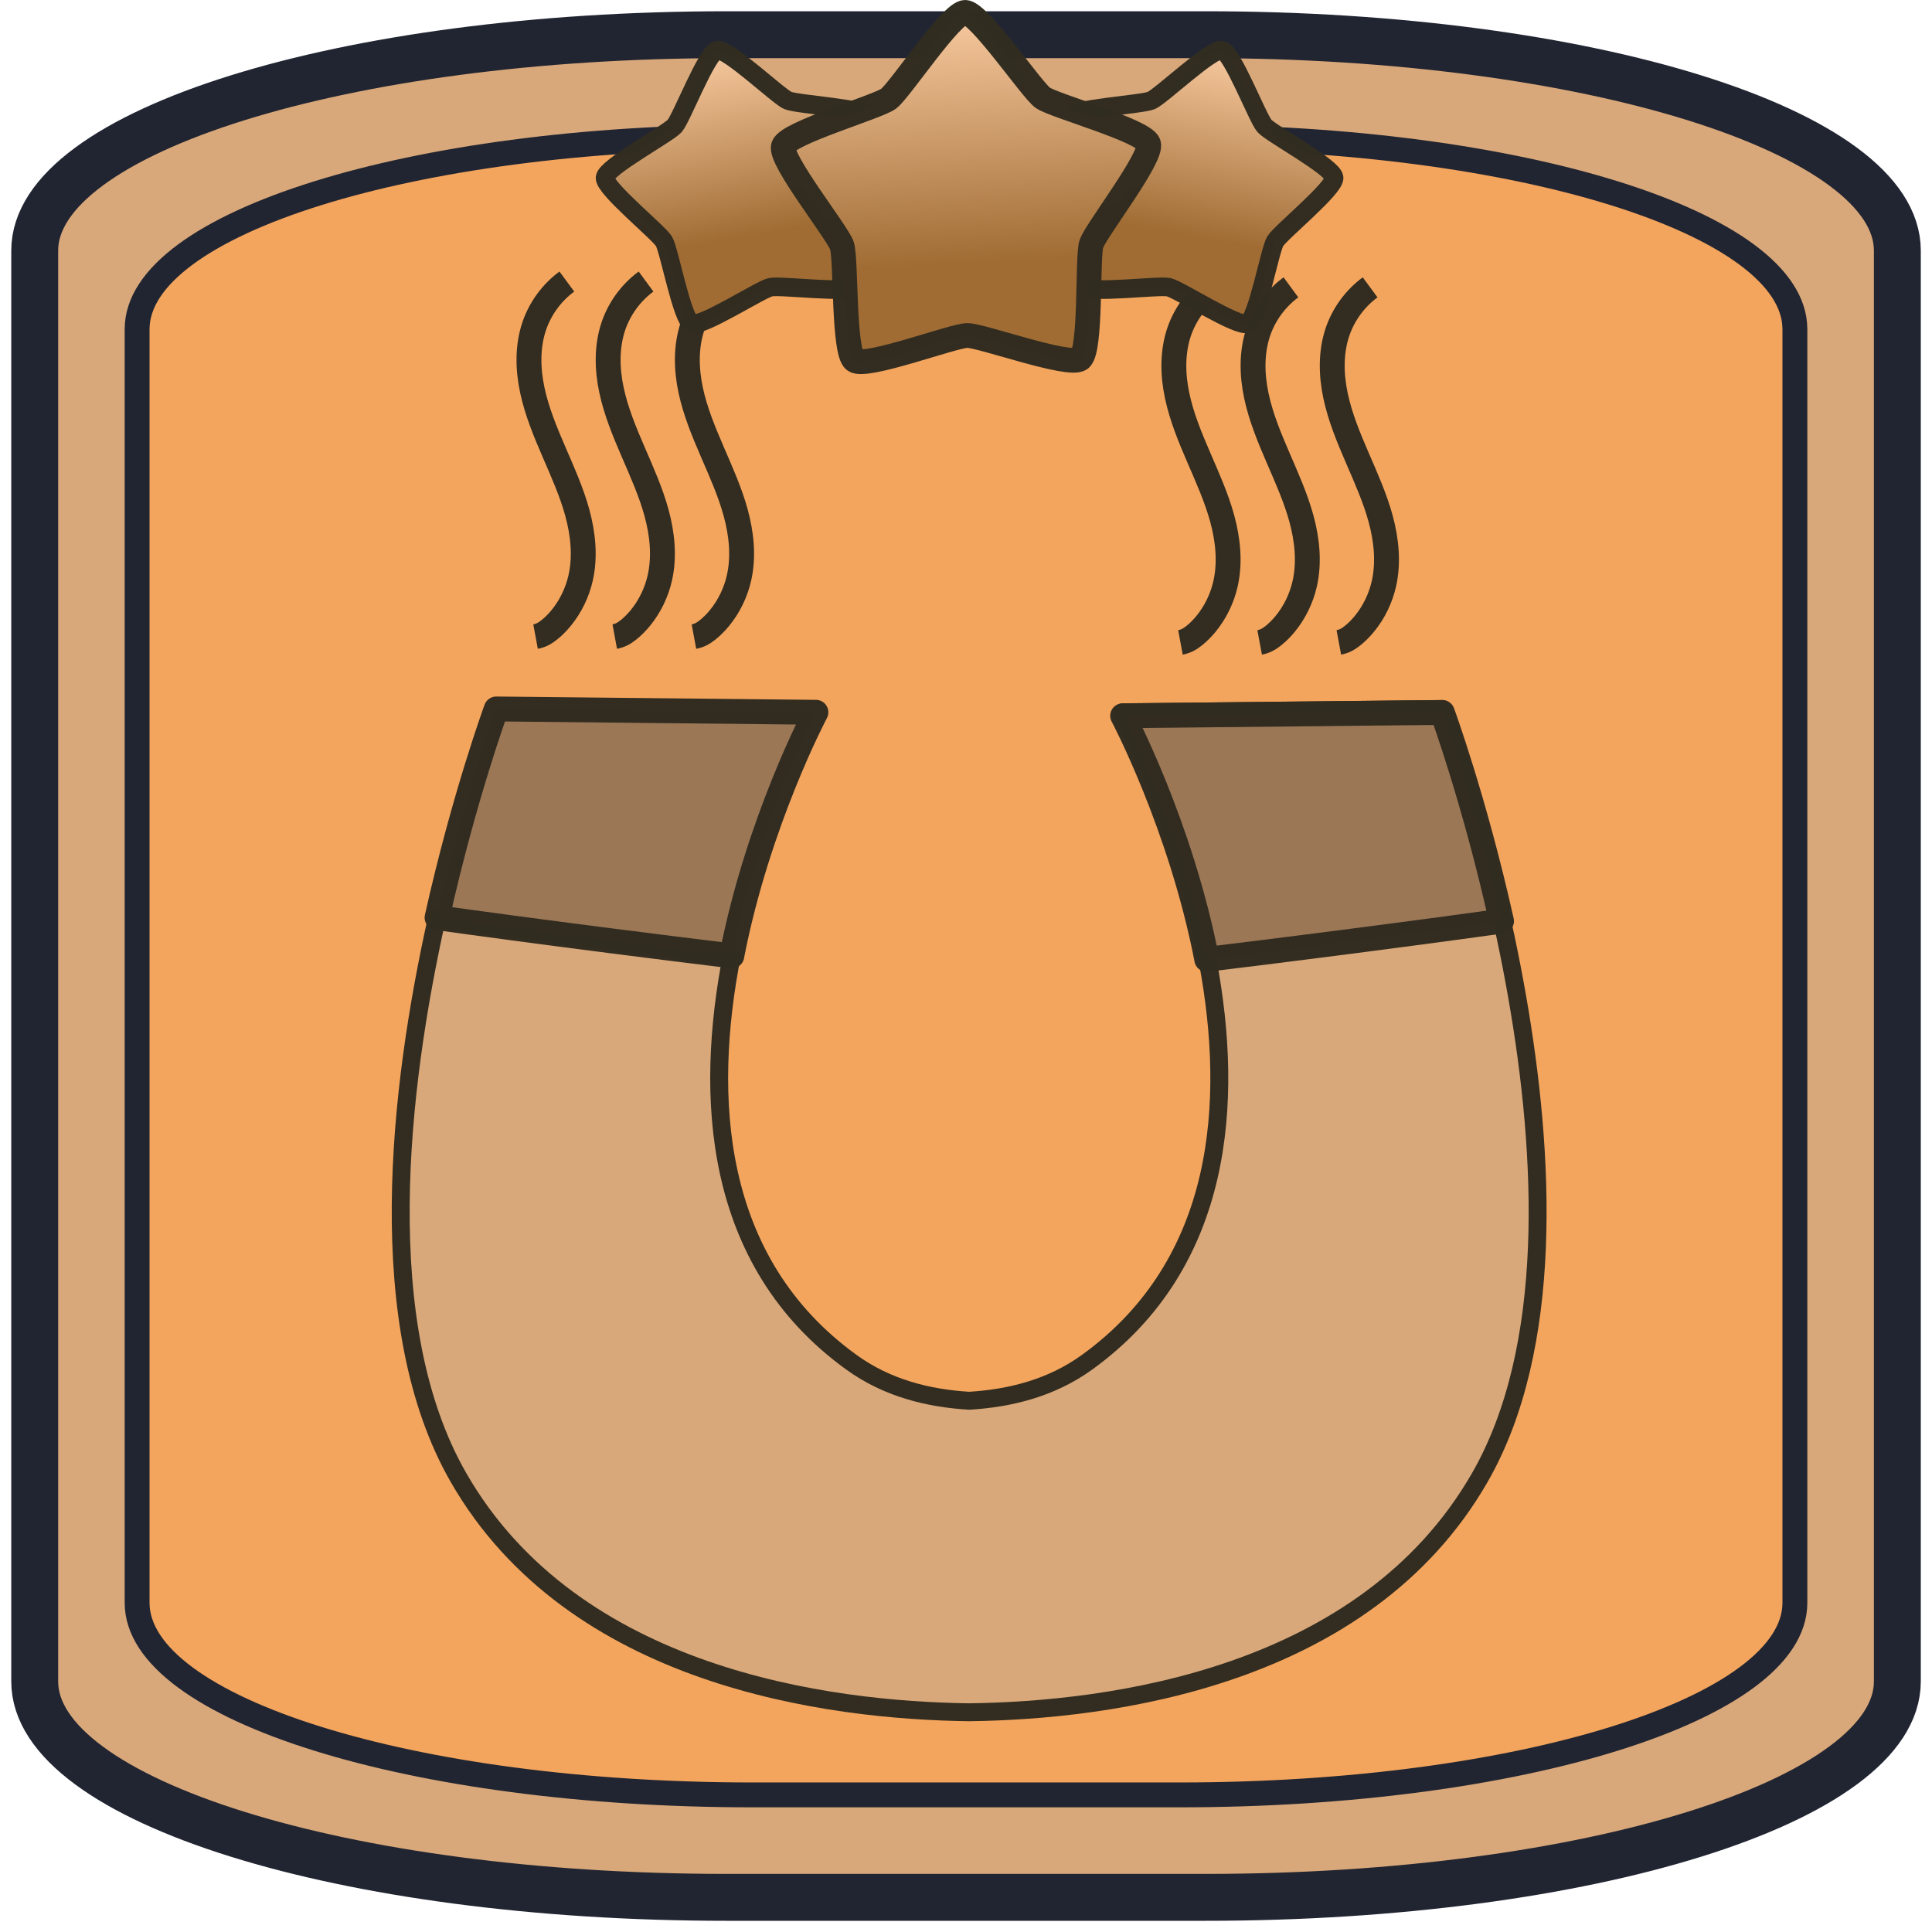
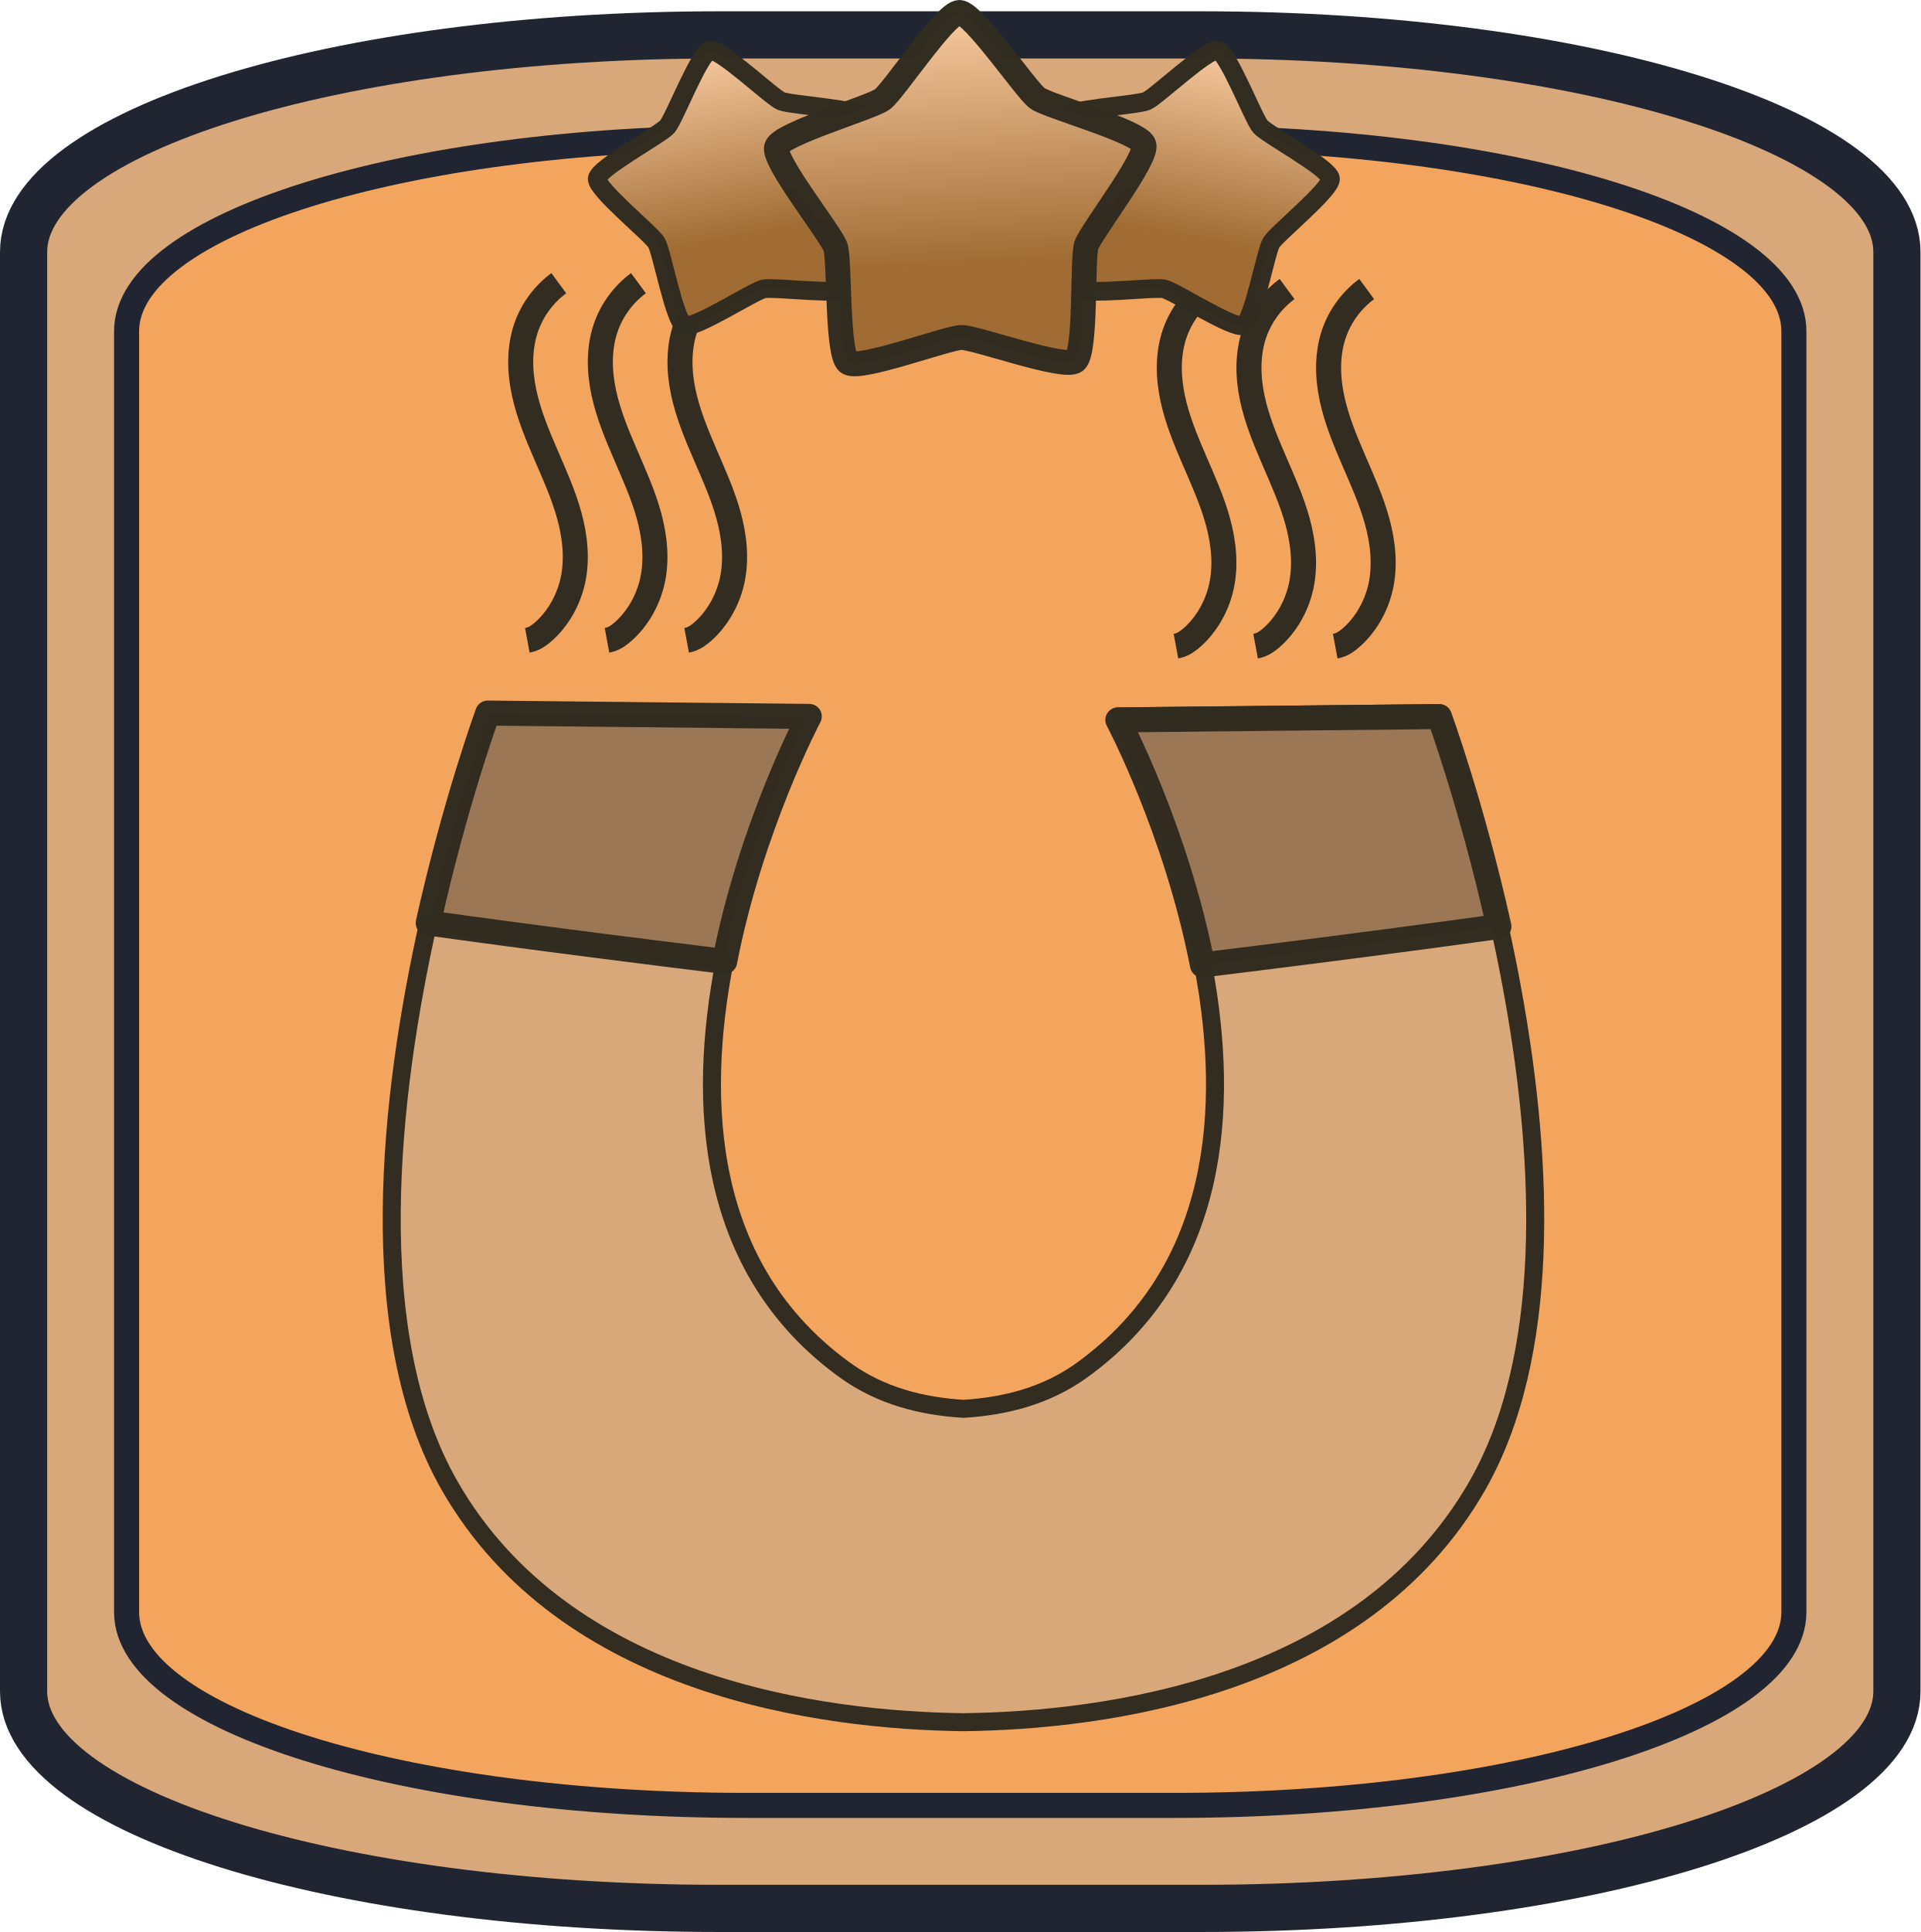
- <svg xmlns="http://www.w3.org/2000/svg" xmlns:xlink="http://www.w3.org/1999/xlink" width="130" height="130" viewBox="0 0 34.396 34.396" version="1.1" id="svg1">
+ <svg xmlns="http://www.w3.org/2000/svg" xmlns:xlink="http://www.w3.org/1999/xlink" width="200" height="201.177" viewBox="0 0 52.917 53.228" version="1.1" id="svg1">
  <defs id="defs1">
    <linearGradient xlink:href="#linearGradient33" id="linearGradient34" x1="9.158" y1="0.654" x2="9.524" y2="7.639" gradientUnits="userSpaceOnUse" />
    <linearGradient id="linearGradient33">
      <stop style="stop-color:#ffd1a8;stop-opacity:1;" offset="0" id="stop33" />
      <stop style="stop-color:#a06c34;stop-opacity:1;" offset="0.696" id="stop34" />
    </linearGradient>
    <linearGradient xlink:href="#linearGradient33" id="linearGradient34-5" x1="9.158" y1="0.654" x2="9.524" y2="7.639" gradientUnits="userSpaceOnUse" />
    <linearGradient xlink:href="#linearGradient33" id="linearGradient34-5-6" x1="9.158" y1="0.654" x2="9.524" y2="7.639" gradientUnits="userSpaceOnUse" />
  </defs>
-   <g id="layer1">
-     <rect style="fill:#d9a87a;stroke:#212532;stroke-width:0.835;stroke-linejoin:round;stroke-miterlimit:8.2;stroke-opacity:0.996;stroke-dasharray:none;fill-opacity:1" id="rect1" width="33.161" height="33.161" x="0.618" y="0.618" ry="3.843" rx="12.308" />
-     <rect style="fill:#f4a55d;stroke:#212532;stroke-width:0.443;stroke-linejoin:round;stroke-miterlimit:8.2;stroke-dasharray:none;stroke-opacity:0.996;fill-opacity:1" id="rect1-8" width="29.514" height="29.514" x="2.441" y="2.441" ry="3.42" rx="10.954" />
-     <path d="m 13.028,17.018 c -0.628,-0.076 -1.381,-0.17 -2.193,-0.274 -1.232,-0.158 -2.328,-0.305 -3.055,-0.407 -0.678,3.039 -1.172,7.261 0.383,9.969 2.048,3.565 6.585,4.146 9.092,4.178 2.507,-0.032 7.042,-0.613 9.09,-4.178 2.658,-4.628 -0.668,-13.683 -0.668,-13.683 l -5.691,0.059 c 0,0 4.268,8.033 -0.635,11.572 -0.636,0.459 -1.368,0.64 -2.096,0.684 -0.728,-0.044 -1.459,-0.224 -2.095,-0.684 -2.492,-1.799 -2.614,-4.759 -2.133,-7.235 z" style="fill:#d9a87a;stroke:#322d21;stroke-width:0.319;stroke-linejoin:round;stroke-miterlimit:8.2;stroke-opacity:0.996" id="path5" />
-     <path d="m 13.028,17.018 c 0.466,-2.395 1.498,-4.337 1.498,-4.337 l -5.691,-0.059 c 0,0 -0.573,1.559 -1.054,3.715 0.726,0.102 1.823,0.249 3.055,0.407 0.811,0.104 1.565,0.198 2.193,0.274 z" style="fill:#9b7756;fill-opacity:1;stroke:#322d21;stroke-width:0.443;stroke-linejoin:round;stroke-miterlimit:8.2;stroke-opacity:0.996" id="path6" />
-     <path d="m 21.485,17.08 c -0.466,-2.395 -1.498,-4.337 -1.498,-4.337 l 5.691,-0.059 c 0,0 0.573,1.559 1.054,3.715 -0.726,0.102 -1.823,0.249 -3.055,0.407 -0.811,0.104 -1.565,0.198 -2.193,0.274 z" style="fill:#9b7756;fill-opacity:1;stroke:#322d21;stroke-width:0.443;stroke-linejoin:round;stroke-miterlimit:8.2;stroke-opacity:0.996" id="path6-6" />
-     <path style="fill:#9b7756;fill-opacity:0;stroke:#322d21;stroke-width:0.443;stroke-linejoin:round;stroke-miterlimit:8.2;stroke-opacity:0.996" d="m 11.14,4.262 c -0.265,0.195 -0.469,0.472 -0.577,0.782 -0.127,0.367 -0.119,0.771 -0.038,1.151 0.081,0.38 0.231,0.741 0.385,1.098 0.154,0.357 0.315,0.713 0.417,1.087 0.102,0.375 0.144,0.773 0.06,1.153 -0.059,0.263 -0.179,0.513 -0.35,0.721 -0.062,0.075 -0.13,0.145 -0.206,0.206 -0.039,0.031 -0.079,0.06 -0.124,0.082 -0.039,0.019 -0.081,0.033 -0.124,0.041" id="path8" transform="translate(-1.048306,0.7503996)" />
-     <path style="fill:#9b7756;fill-opacity:0;stroke:#322d21;stroke-width:0.443;stroke-linejoin:round;stroke-miterlimit:8.2;stroke-opacity:0.996" d="m 11.14,4.262 c -0.265,0.195 -0.469,0.472 -0.577,0.782 -0.127,0.367 -0.119,0.771 -0.038,1.151 0.081,0.38 0.231,0.741 0.385,1.098 0.154,0.357 0.315,0.713 0.417,1.087 0.102,0.375 0.144,0.773 0.06,1.153 -0.059,0.263 -0.179,0.513 -0.35,0.721 -0.062,0.075 -0.13,0.145 -0.206,0.206 -0.039,0.031 -0.079,0.06 -0.124,0.082 -0.039,0.019 -0.081,0.033 -0.124,0.041" id="path8-4" transform="translate(0.3615212,0.7503996)" />
-     <path style="fill:#9b7756;fill-opacity:0;stroke:#322d21;stroke-width:0.443;stroke-linejoin:round;stroke-miterlimit:8.2;stroke-opacity:0.996" d="m 11.14,4.262 c -0.265,0.195 -0.469,0.472 -0.577,0.782 -0.127,0.367 -0.119,0.771 -0.038,1.151 0.081,0.38 0.231,0.741 0.385,1.098 0.154,0.357 0.315,0.713 0.417,1.087 0.102,0.375 0.144,0.773 0.06,1.153 -0.059,0.263 -0.179,0.513 -0.35,0.721 -0.062,0.075 -0.13,0.145 -0.206,0.206 -0.039,0.031 -0.079,0.06 -0.124,0.082 -0.039,0.019 -0.081,0.033 -0.124,0.041" id="path8-1" transform="translate(1.771349,0.7503996)" />
-     <path style="fill:#9b7756;fill-opacity:0;stroke:#322d21;stroke-width:0.443;stroke-linejoin:round;stroke-miterlimit:8.2;stroke-opacity:0.996" d="m 11.14,4.262 c -0.265,0.195 -0.469,0.472 -0.577,0.782 -0.127,0.367 -0.119,0.771 -0.038,1.151 0.081,0.38 0.231,0.741 0.385,1.098 0.154,0.357 0.315,0.713 0.417,1.087 0.102,0.375 0.144,0.773 0.06,1.153 -0.059,0.263 -0.179,0.513 -0.35,0.721 -0.062,0.075 -0.13,0.145 -0.206,0.206 -0.039,0.031 -0.079,0.06 -0.124,0.082 -0.039,0.019 -0.081,0.033 -0.124,0.041" id="path8-8" transform="translate(10.43298,0.8538088)" />
-     <path style="fill:#9b7756;fill-opacity:0;stroke:#322d21;stroke-width:0.443;stroke-linejoin:round;stroke-miterlimit:8.2;stroke-opacity:0.996" d="m 11.14,4.262 c -0.265,0.195 -0.469,0.472 -0.577,0.782 -0.127,0.367 -0.119,0.771 -0.038,1.151 0.081,0.38 0.231,0.741 0.385,1.098 0.154,0.357 0.315,0.713 0.417,1.087 0.102,0.375 0.144,0.773 0.06,1.153 -0.059,0.263 -0.179,0.513 -0.35,0.721 -0.062,0.075 -0.13,0.145 -0.206,0.206 -0.039,0.031 -0.079,0.06 -0.124,0.082 -0.039,0.019 -0.081,0.033 -0.124,0.041" id="path8-4-2" transform="translate(11.84281,0.8538088)" />
-     <path style="fill:url(#linearGradient34-5);fill-opacity:1;fill-rule:nonzero;stroke:#322d21;stroke-width:0.443;stroke-linejoin:round;stroke-miterlimit:8.2;stroke-opacity:0.996" id="path1-5-7" d="M 11.386,7.222 C 11.183,7.371 9.615,6.801 9.363,6.803 9.112,6.804 7.551,7.395 7.346,7.249 7.142,7.102 7.199,5.434 7.12,5.196 7.04,4.957 5.996,3.655 6.072,3.415 6.148,3.176 7.752,2.715 7.955,2.565 8.157,2.416 9.073,1.021 9.324,1.019 c 0.251,-0.002 1.186,1.381 1.39,1.528 0.204,0.146 1.815,0.586 1.894,0.825 0.079,0.239 -0.947,1.555 -1.024,1.794 -0.076,0.24 0.003,1.907 -0.199,2.056 z" transform="matrix(0.7284932,0.1689472,-0.1689472,0.7284932,15.13618,-1.424173)" />
-     <path style="fill:#9b7756;fill-opacity:0;stroke:#322d21;stroke-width:0.443;stroke-linejoin:round;stroke-miterlimit:8.2;stroke-opacity:0.996" d="m 11.14,4.262 c -0.265,0.195 -0.469,0.472 -0.577,0.782 -0.127,0.367 -0.119,0.771 -0.038,1.151 0.081,0.38 0.231,0.741 0.385,1.098 0.154,0.357 0.315,0.713 0.417,1.087 0.102,0.375 0.144,0.773 0.06,1.153 -0.059,0.263 -0.179,0.513 -0.35,0.721 -0.062,0.075 -0.13,0.145 -0.206,0.206 -0.039,0.031 -0.079,0.06 -0.124,0.082 -0.039,0.019 -0.081,0.033 -0.124,0.041" id="path8-1-9" transform="translate(13.25264,0.8538088)" />
-     <path style="fill:url(#linearGradient34-5-6);fill-opacity:1;fill-rule:nonzero;stroke:#322d21;stroke-width:0.443;stroke-linejoin:round;stroke-miterlimit:8.2;stroke-opacity:0.996" id="path1-5-7-0" d="M 11.386,7.222 C 11.183,7.371 9.615,6.801 9.363,6.803 9.112,6.804 7.551,7.395 7.346,7.249 7.142,7.102 7.199,5.434 7.12,5.196 7.04,4.957 5.996,3.655 6.072,3.415 6.148,3.176 7.752,2.715 7.955,2.565 8.157,2.416 9.073,1.021 9.324,1.019 c 0.251,-0.002 1.186,1.381 1.39,1.528 0.204,0.146 1.815,0.586 1.894,0.825 0.079,0.239 -0.947,1.555 -1.024,1.794 -0.076,0.24 0.003,1.907 -0.199,2.056 z" transform="matrix(-0.7284932,0.1689472,0.1689472,0.7284932,19.38713,-1.424173)" />
-     <path style="fill:url(#linearGradient34);fill-opacity:1;fill-rule:nonzero;stroke:#322d21;stroke-width:0.443;stroke-linejoin:round;stroke-miterlimit:8.2;stroke-opacity:0.996" id="path1-5" d="M 11.386,7.222 C 11.183,7.371 9.615,6.801 9.363,6.803 9.112,6.804 7.551,7.395 7.346,7.249 7.142,7.102 7.199,5.434 7.12,5.196 7.04,4.957 5.996,3.655 6.072,3.415 6.148,3.176 7.752,2.715 7.955,2.565 8.157,2.416 9.073,1.021 9.324,1.019 c 0.251,-0.002 1.186,1.381 1.39,1.528 0.204,0.146 1.815,0.586 1.894,0.825 0.079,0.239 -0.947,1.555 -1.024,1.794 -0.076,0.24 0.003,1.907 -0.199,2.056 z" transform="matrix(0.9945855,0,0,0.9945855,7.908079,-0.7933162)" />
+   <g id="layer1" transform="translate(-0.2000028)">
+     <rect style="fill:#d9a87a;fill-opacity:1;stroke:#212532;stroke-width:1.3;stroke-linejoin:round;stroke-miterlimit:8.2;stroke-dasharray:none;stroke-opacity:0.996" id="rect1" width="51.617" height="51.617" x="0.85" y="0.961" ry="5.982" rx="19.158" />
+     <rect style="fill:#f4a55d;fill-opacity:1;stroke:#212532;stroke-width:0.69;stroke-linejoin:round;stroke-miterlimit:8.2;stroke-dasharray:none;stroke-opacity:0.996" id="rect1-8" width="45.94" height="45.94" x="3.688" y="3.8" ry="5.324" rx="17.051" />
+     <path d="m 20.167,26.489 c -0.977,-0.119 -2.15,-0.265 -3.413,-0.427 -1.917,-0.246 -3.624,-0.474 -4.755,-0.634 -1.055,4.73 -1.824,11.303 0.597,15.517 3.188,5.549 10.25,6.454 14.152,6.503 3.902,-0.049 10.961,-0.954 14.149,-6.503 C 45.035,33.742 39.857,19.646 39.857,19.646 l -8.859,0.092 c 0,0 6.643,12.503 -0.988,18.012 -0.99,0.715 -2.13,0.995 -3.263,1.064 -1.133,-0.069 -2.272,-0.349 -3.262,-1.064 -3.879,-2.8 -4.07,-7.407 -3.32,-11.261 z" style="fill:#d9a87a;stroke:#322d21;stroke-width:0.496;stroke-linejoin:round;stroke-miterlimit:8.2;stroke-opacity:0.996" id="path5" />
+     <path d="m 20.167,26.489 c 0.726,-3.728 2.331,-6.751 2.331,-6.751 l -8.859,-0.092 c 0,0 -0.892,2.427 -1.64,5.782 1.13,0.159 2.837,0.388 4.755,0.634 1.263,0.162 2.436,0.308 3.413,0.427 z" style="fill:#9b7756;fill-opacity:1;stroke:#322d21;stroke-width:0.69;stroke-linejoin:round;stroke-miterlimit:8.2;stroke-opacity:0.996" id="path6" />
+     <path d="M 33.332,26.586 C 32.606,22.857 31.001,19.834 31.001,19.834 l 8.859,-0.092 c 0,0 0.892,2.427 1.64,5.782 -1.13,0.159 -2.837,0.388 -4.755,0.634 -1.263,0.162 -2.436,0.308 -3.413,0.427 z" style="fill:#9b7756;fill-opacity:1;stroke:#322d21;stroke-width:0.69;stroke-linejoin:round;stroke-miterlimit:8.2;stroke-opacity:0.996" id="path6-6" />
+     <path style="fill:#9b7756;fill-opacity:0;stroke:#322d21;stroke-width:0.443;stroke-linejoin:round;stroke-miterlimit:8.2;stroke-opacity:0.996" d="m 11.14,4.262 c -0.265,0.195 -0.469,0.472 -0.577,0.782 -0.127,0.367 -0.119,0.771 -0.038,1.151 0.081,0.38 0.231,0.741 0.385,1.098 0.154,0.357 0.315,0.713 0.417,1.087 0.102,0.375 0.144,0.773 0.06,1.153 -0.059,0.263 -0.179,0.513 -0.35,0.721 -0.062,0.075 -0.13,0.145 -0.206,0.206 -0.039,0.031 -0.079,0.06 -0.124,0.082 -0.039,0.019 -0.081,0.033 -0.124,0.041" id="path8" transform="matrix(1.556564,0,0,1.556564,-1.74307,1.168045)" />
+     <path style="fill:#9b7756;fill-opacity:0;stroke:#322d21;stroke-width:0.443;stroke-linejoin:round;stroke-miterlimit:8.2;stroke-opacity:0.996" d="m 11.14,4.262 c -0.265,0.195 -0.469,0.472 -0.577,0.782 -0.127,0.367 -0.119,0.771 -0.038,1.151 0.081,0.38 0.231,0.741 0.385,1.098 0.154,0.357 0.315,0.713 0.417,1.087 0.102,0.375 0.144,0.773 0.06,1.153 -0.059,0.263 -0.179,0.513 -0.35,0.721 -0.062,0.075 -0.13,0.145 -0.206,0.206 -0.039,0.031 -0.079,0.06 -0.124,0.082 -0.039,0.019 -0.081,0.033 -0.124,0.041" id="path8-4" transform="matrix(1.556564,0,0,1.556564,0.4514166,1.168045)" />
+     <path style="fill:#9b7756;fill-opacity:0;stroke:#322d21;stroke-width:0.443;stroke-linejoin:round;stroke-miterlimit:8.2;stroke-opacity:0.996" d="m 11.14,4.262 c -0.265,0.195 -0.469,0.472 -0.577,0.782 -0.127,0.367 -0.119,0.771 -0.038,1.151 0.081,0.38 0.231,0.741 0.385,1.098 0.154,0.357 0.315,0.713 0.417,1.087 0.102,0.375 0.144,0.773 0.06,1.153 -0.059,0.263 -0.179,0.513 -0.35,0.721 -0.062,0.075 -0.13,0.145 -0.206,0.206 -0.039,0.031 -0.079,0.06 -0.124,0.082 -0.039,0.019 -0.081,0.033 -0.124,0.041" id="path8-1" transform="matrix(1.556564,0,0,1.556564,2.645903,1.168045)" />
+     <path style="fill:#9b7756;fill-opacity:0;stroke:#322d21;stroke-width:0.443;stroke-linejoin:round;stroke-miterlimit:8.2;stroke-opacity:0.996" d="m 11.14,4.262 c -0.265,0.195 -0.469,0.472 -0.577,0.782 -0.127,0.367 -0.119,0.771 -0.038,1.151 0.081,0.38 0.231,0.741 0.385,1.098 0.154,0.357 0.315,0.713 0.417,1.087 0.102,0.375 0.144,0.773 0.06,1.153 -0.059,0.263 -0.179,0.513 -0.35,0.721 -0.062,0.075 -0.13,0.145 -0.206,0.206 -0.039,0.031 -0.079,0.06 -0.124,0.082 -0.039,0.019 -0.081,0.033 -0.124,0.041" id="path8-8" transform="matrix(1.556564,0,0,1.556564,16.12828,1.329008)" />
+     <path style="fill:#9b7756;fill-opacity:0;stroke:#322d21;stroke-width:0.443;stroke-linejoin:round;stroke-miterlimit:8.2;stroke-opacity:0.996" d="m 11.14,4.262 c -0.265,0.195 -0.469,0.472 -0.577,0.782 -0.127,0.367 -0.119,0.771 -0.038,1.151 0.081,0.38 0.231,0.741 0.385,1.098 0.154,0.357 0.315,0.713 0.417,1.087 0.102,0.375 0.144,0.773 0.06,1.153 -0.059,0.263 -0.179,0.513 -0.35,0.721 -0.062,0.075 -0.13,0.145 -0.206,0.206 -0.039,0.031 -0.079,0.06 -0.124,0.082 -0.039,0.019 -0.081,0.033 -0.124,0.041" id="path8-4-2" transform="matrix(1.556564,0,0,1.556564,18.32277,1.329008)" />
+     <path style="fill:url(#linearGradient34-5);fill-opacity:1;fill-rule:nonzero;stroke:#322d21;stroke-width:0.443;stroke-linejoin:round;stroke-miterlimit:8.2;stroke-opacity:0.996" id="path1-5-7" d="M 11.386,7.222 C 11.183,7.371 9.615,6.801 9.363,6.803 9.112,6.804 7.551,7.395 7.346,7.249 7.142,7.102 7.199,5.434 7.12,5.196 7.04,4.957 5.996,3.655 6.072,3.415 6.148,3.176 7.752,2.715 7.955,2.565 8.157,2.416 9.073,1.021 9.324,1.019 c 0.251,-0.002 1.186,1.381 1.39,1.528 0.204,0.146 1.815,0.586 1.894,0.825 0.079,0.239 -0.947,1.555 -1.024,1.794 -0.076,0.24 0.003,1.907 -0.199,2.056 z" transform="matrix(1.133946,0.2629771,-0.2629771,1.133946,23.44911,-2.216817)" />
+     <path style="fill:#9b7756;fill-opacity:0;stroke:#322d21;stroke-width:0.443;stroke-linejoin:round;stroke-miterlimit:8.2;stroke-opacity:0.996" d="m 11.14,4.262 c -0.265,0.195 -0.469,0.472 -0.577,0.782 -0.127,0.367 -0.119,0.771 -0.038,1.151 0.081,0.38 0.231,0.741 0.385,1.098 0.154,0.357 0.315,0.713 0.417,1.087 0.102,0.375 0.144,0.773 0.06,1.153 -0.059,0.263 -0.179,0.513 -0.35,0.721 -0.062,0.075 -0.13,0.145 -0.206,0.206 -0.039,0.031 -0.079,0.06 -0.124,0.082 -0.039,0.019 -0.081,0.033 -0.124,0.041" id="path8-1-9" transform="matrix(1.556564,0,0,1.556564,20.51726,1.329008)" />
+     <path style="fill:url(#linearGradient34-5-6);fill-opacity:1;fill-rule:nonzero;stroke:#322d21;stroke-width:0.443;stroke-linejoin:round;stroke-miterlimit:8.2;stroke-opacity:0.996" id="path1-5-7-0" d="M 11.386,7.222 C 11.183,7.371 9.615,6.801 9.363,6.803 9.112,6.804 7.551,7.395 7.346,7.249 7.142,7.102 7.199,5.434 7.12,5.196 7.04,4.957 5.996,3.655 6.072,3.415 6.148,3.176 7.752,2.715 7.955,2.565 8.157,2.416 9.073,1.021 9.324,1.019 c 0.251,-0.002 1.186,1.381 1.39,1.528 0.204,0.146 1.815,0.586 1.894,0.825 0.079,0.239 -0.947,1.555 -1.024,1.794 -0.076,0.24 0.003,1.907 -0.199,2.056 z" transform="matrix(-1.133946,0.2629771,0.2629771,1.133946,30.06598,-2.216817)" />
+     <path style="fill:url(#linearGradient34);fill-opacity:1;fill-rule:nonzero;stroke:#322d21;stroke-width:0.443;stroke-linejoin:round;stroke-miterlimit:8.2;stroke-opacity:0.996" id="path1-5" d="M 11.386,7.222 C 11.183,7.371 9.615,6.801 9.363,6.803 9.112,6.804 7.551,7.395 7.346,7.249 7.142,7.102 7.199,5.434 7.12,5.196 7.04,4.957 5.996,3.655 6.072,3.415 6.148,3.176 7.752,2.715 7.955,2.565 8.157,2.416 9.073,1.021 9.324,1.019 c 0.251,-0.002 1.186,1.381 1.39,1.528 0.204,0.146 1.815,0.586 1.894,0.825 0.079,0.239 -0.947,1.555 -1.024,1.794 -0.076,0.24 0.003,1.907 -0.199,2.056 z" transform="matrix(1.548136,0,0,1.548136,12.19811,-1.234847)" />
  </g>
</svg>
